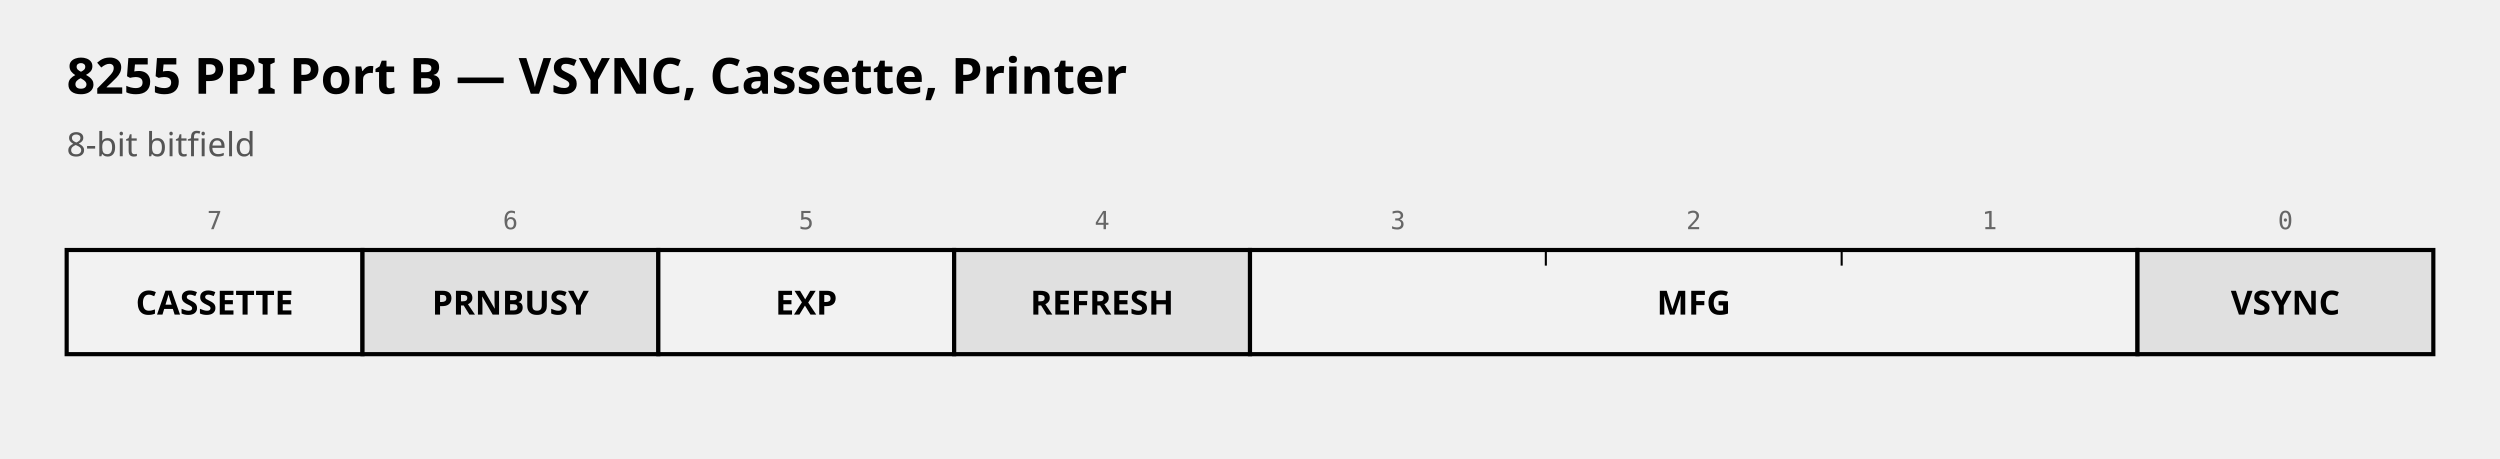
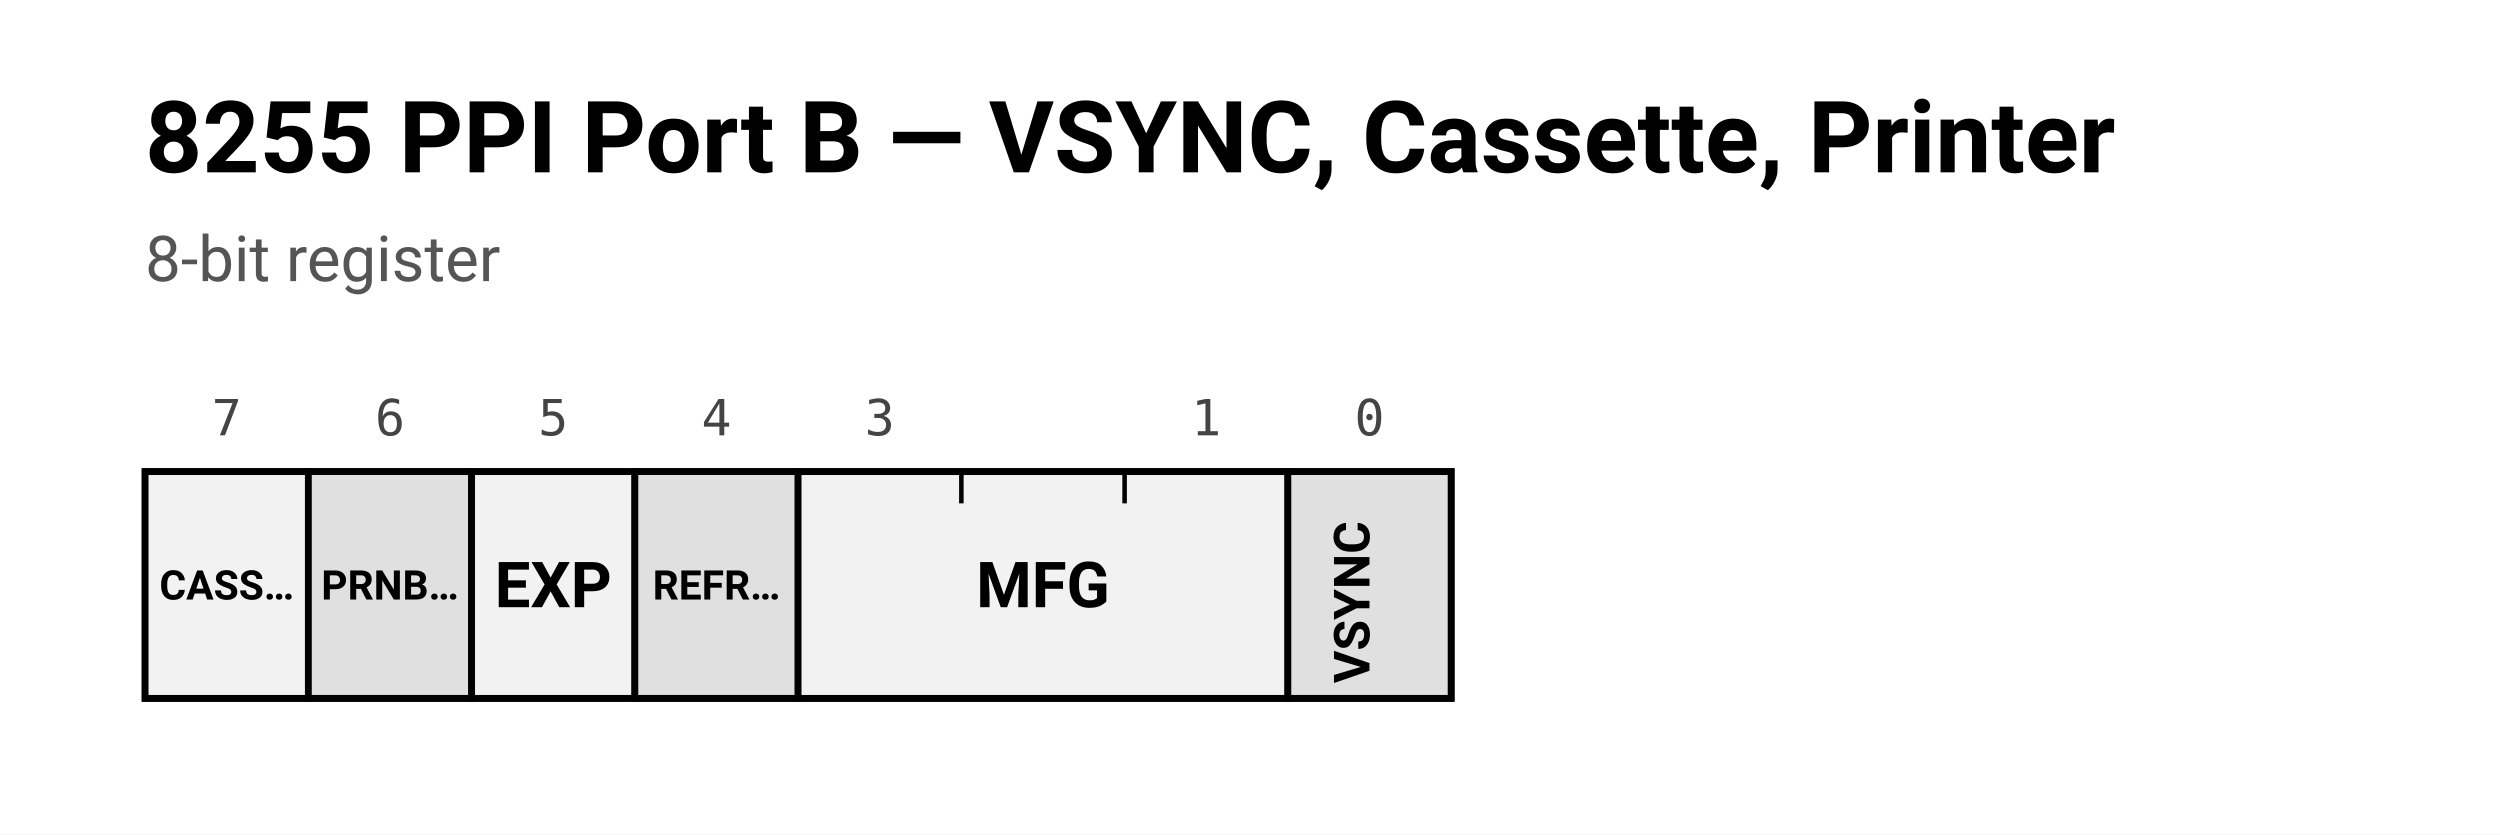
- <svg xmlns="http://www.w3.org/2000/svg" width="1200" height="220" viewBox="0 0 1200 220" style="background: #FFFFFF; font-family: -apple-system, BlinkMacSystemFont, 'Segoe UI', Roboto, Helvetica, Arial, sans-serif;">
-   <text x="32" y="45" style="font: 700 24px sans-serif; fill: #000000;">8255 PPI Port B — VSYNC, Cassette, Printer</text>
-   <text x="32" y="75" style="font: 16px sans-serif; fill: #555555;">8-bit bitfield</text>
-   <text x="103.0" y="110" text-anchor="middle" style="font: 12px monospace; fill:#666;">7</text>
-   <line x1="32.0" y1="120" x2="32.0" y2="170" stroke="#000000" stroke-dasharray="2,2" stroke-width="1" />
-   <text x="245.0" y="110" text-anchor="middle" style="font: 12px monospace; fill:#666;">6</text>
-   <line x1="174.0" y1="120" x2="174.0" y2="170" stroke="#000000" stroke-dasharray="2,2" stroke-width="1" />
-   <text x="387.0" y="110" text-anchor="middle" style="font: 12px monospace; fill:#666;">5</text>
-   <line x1="316.0" y1="120" x2="316.0" y2="170" stroke="#000000" stroke-dasharray="2,2" stroke-width="1" />
-   <text x="529.0" y="110" text-anchor="middle" style="font: 12px monospace; fill:#666;">4</text>
-   <line x1="458.0" y1="120" x2="458.0" y2="170" stroke="#000000" stroke-dasharray="2,2" stroke-width="1" />
-   <text x="671.0" y="110" text-anchor="middle" style="font: 12px monospace; fill:#666;">3</text>
-   <line x1="600.0" y1="120" x2="600.0" y2="170" stroke="#000000" stroke-dasharray="2,2" stroke-width="1" />
-   <text x="813.0" y="110" text-anchor="middle" style="font: 12px monospace; fill:#666;">2</text>
-   <line x1="742.0" y1="120" x2="742.0" y2="170" stroke="#000000" stroke-dasharray="2,2" stroke-width="1" />
-   <text x="955.0" y="110" text-anchor="middle" style="font: 12px monospace; fill:#666;">1</text>
-   <line x1="884.0" y1="120" x2="884.0" y2="170" stroke="#000000" stroke-dasharray="2,2" stroke-width="1" />
-   <text x="1097.0" y="110" text-anchor="middle" style="font: 12px monospace; fill:#666;">0</text>
-   <line x1="1026.0" y1="120" x2="1026.0" y2="170" stroke="#000000" stroke-dasharray="2,2" stroke-width="1" />
-   <line x1="1168.0" y1="120" x2="1168.0" y2="170" stroke="#000000" stroke-dasharray="2,2" stroke-width="1" />
-   <rect x="32.0" y="120" width="142.0" height="50" fill="#F2F2F2" stroke="#000000" stroke-width="2" />
-   <text x="103.0" y="151.0" text-anchor="middle" style="font: 700 16px sans-serif;">CASSETTE</text>
-   <rect x="174.0" y="120" width="142.0" height="50" fill="#E0E0E0" stroke="#000000" stroke-width="2" />
-   <text x="245.0" y="151.0" text-anchor="middle" style="font: 700 16px sans-serif;">PRNBUSY</text>
-   <rect x="316.0" y="120" width="142.0" height="50" fill="#F2F2F2" stroke="#000000" stroke-width="2" />
-   <text x="387.0" y="151.0" text-anchor="middle" style="font: 700 16px sans-serif;">EXP</text>
-   <rect x="458.0" y="120" width="142.0" height="50" fill="#E0E0E0" stroke="#000000" stroke-width="2" />
-   <text x="529.0" y="151.0" text-anchor="middle" style="font: 700 16px sans-serif;">REFRESH</text>
-   <rect x="600.0" y="120" width="426.0" height="50" fill="#F2F2F2" stroke="#000000" stroke-width="2" />
-   <text x="813.0" y="151.0" text-anchor="middle" style="font: 700 16px sans-serif;">MFG</text>
-   <rect x="1026.0" y="120" width="142.0" height="50" fill="#E0E0E0" stroke="#000000" stroke-width="2" />
-   <text x="1097.0" y="151.0" text-anchor="middle" style="font: 700 16px sans-serif;">VSYNC</text>
-   <line x1="32.0" y1="120" x2="32.0" y2="127.5" stroke="#000000" stroke-width="1" />
-   <line x1="174.0" y1="120" x2="174.0" y2="127.5" stroke="#000000" stroke-width="1" />
-   <line x1="316.0" y1="120" x2="316.0" y2="127.5" stroke="#000000" stroke-width="1" />
-   <line x1="458.0" y1="120" x2="458.0" y2="127.5" stroke="#000000" stroke-width="1" />
-   <line x1="600.0" y1="120" x2="600.0" y2="127.5" stroke="#000000" stroke-width="1" />
-   <line x1="742.0" y1="120" x2="742.0" y2="127.5" stroke="#000000" stroke-width="1" />
-   <line x1="884.0" y1="120" x2="884.0" y2="127.5" stroke="#000000" stroke-width="1" />
-   <line x1="1026.0" y1="120" x2="1026.0" y2="127.5" stroke="#000000" stroke-width="1" />
-   <line x1="1168.0" y1="120" x2="1168.0" y2="127.5" stroke="#000000" stroke-width="1" />
+ <svg xmlns="http://www.w3.org/2000/svg" width="551.3" height="184" viewBox="0 0 551.3 184">
+   <defs>
+     <pattern id="hatch" width="6" height="6" patternUnits="userSpaceOnUse" patternTransform="rotate(45)">
+       <rect width="6" height="6" fill="#FFFFFF" />
+       <line x1="0" y1="0" x2="0" y2="6" stroke="#B0B0B0" stroke-width="2" />
+     </pattern>
+     <pattern id="xpat" width="8" height="8" patternUnits="userSpaceOnUse">
+       <rect width="8" height="8" fill="#FFFFFF" />
+       <path d="M0 0L8 8M8 0L0 8" stroke="#C07070" stroke-width="1" />
+     </pattern>
+     <marker id="arr" viewBox="0 0 10 10" refX="9" refY="5" markerWidth="8" markerHeight="8" orient="auto">
+       <path d="M0 0L10 5L0 10z" fill="#000000" />
+     </marker>
+   </defs>
+   <style>text{font-family:-apple-system,BlinkMacSystemFont,"Segoe UI",Roboto,Helvetica,Arial,sans-serif}.m{font-family:ui-monospace,Menlo,Consolas,"DejaVu Sans Mono",monospace}</style>
+   <rect width="551.3" height="184" fill="#FFFFFF" />
+   <text x="32" y="38" font-size="22" font-weight="700" fill="#000000">8255 PPI Port B — VSYNC, Cassette, Printer</text>
+   <text x="32" y="62" font-size="14" fill="#555555">8-bit register</text>
+   <text x="50" y="96" font-size="11" text-anchor="middle" fill="#444444" class="m">7</text>
+   <text x="86" y="96" font-size="11" text-anchor="middle" fill="#444444" class="m">6</text>
+   <text x="122" y="96" font-size="11" text-anchor="middle" fill="#444444" class="m">5</text>
+   <text x="158" y="96" font-size="11" text-anchor="middle" fill="#444444" class="m">4</text>
+   <text x="194" y="96" font-size="11" text-anchor="middle" fill="#444444" class="m">3</text>
+   <text x="266" y="96" font-size="11" text-anchor="middle" fill="#444444" class="m">1</text>
+   <text x="302" y="96" font-size="11" text-anchor="middle" fill="#444444" class="m">0</text>
+   <rect x="32" y="104" width="288" height="50" fill="#FFFFFF" stroke="#000000" stroke-width="1.5" />
+   <rect x="32" y="104" width="36" height="50" fill="#F2F2F2" stroke="#000000" stroke-width="1.5" />
+   <text x="50" y="132.2" font-size="9" text-anchor="middle" fill="#000000" font-weight="700">CASS…</text>
+   <rect x="68" y="104" width="36" height="50" fill="#E0E0E0" stroke="#000000" stroke-width="1.5" />
+   <text x="86" y="132.2" font-size="9" text-anchor="middle" fill="#000000" font-weight="700">PRNB…</text>
+   <rect x="104" y="104" width="36" height="50" fill="#F2F2F2" stroke="#000000" stroke-width="1.5" />
+   <text x="122" y="133.9" font-size="14" text-anchor="middle" fill="#000000" font-weight="700">EXP</text>
+   <rect x="140" y="104" width="36" height="50" fill="#E0E0E0" stroke="#000000" stroke-width="1.5" />
+   <text x="158" y="132.2" font-size="9" text-anchor="middle" fill="#000000" font-weight="700">REFR…</text>
+   <rect x="176" y="104" width="108" height="50" fill="#F2F2F2" stroke="#000000" stroke-width="1.5" />
+   <text x="230" y="133.9" font-size="14" text-anchor="middle" fill="#000000" font-weight="700">MFG</text>
+   <line x1="212" y1="104" x2="212" y2="111" stroke="#000000" stroke-width="1" />
+   <line x1="248" y1="104" x2="248" y2="111" stroke="#000000" stroke-width="1" />
+   <rect x="284" y="104" width="36" height="50" fill="#E0E0E0" stroke="#000000" stroke-width="1.5" />
+   <text x="302" y="132.8" font-size="11" text-anchor="middle" fill="#000000" font-weight="700" transform="rotate(-90 302 132.8)">VSYNC</text>
</svg>
